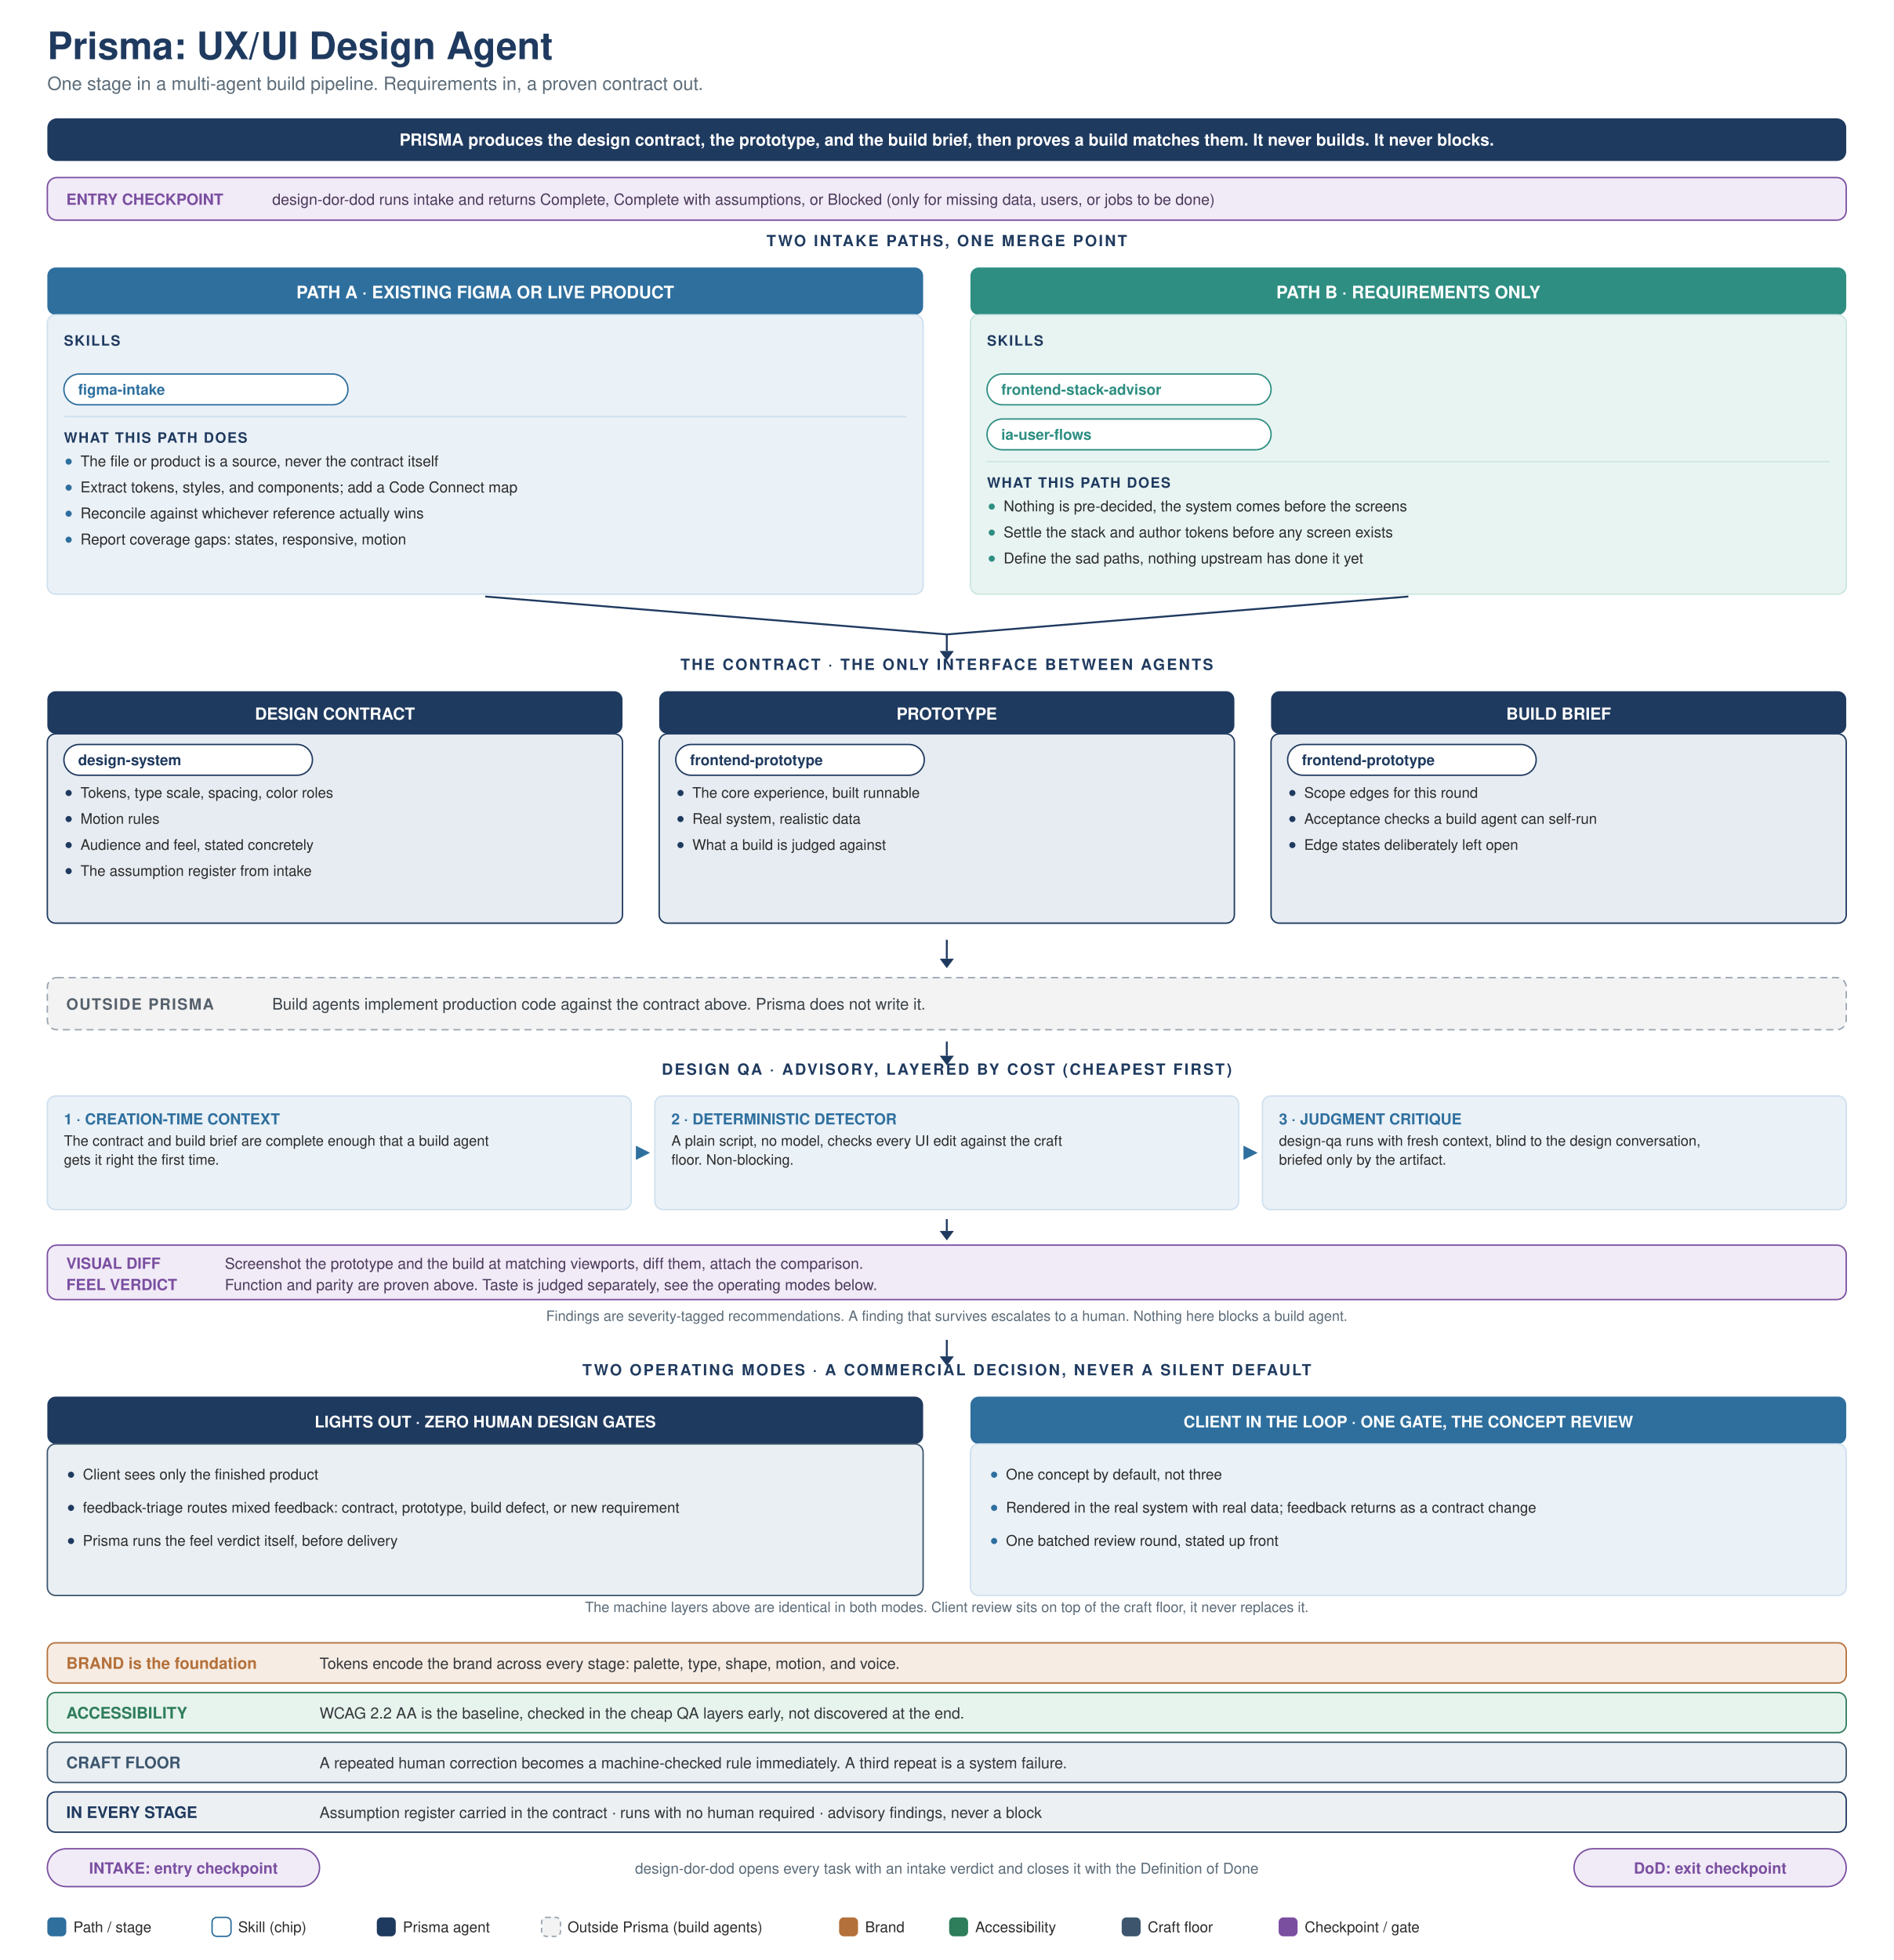
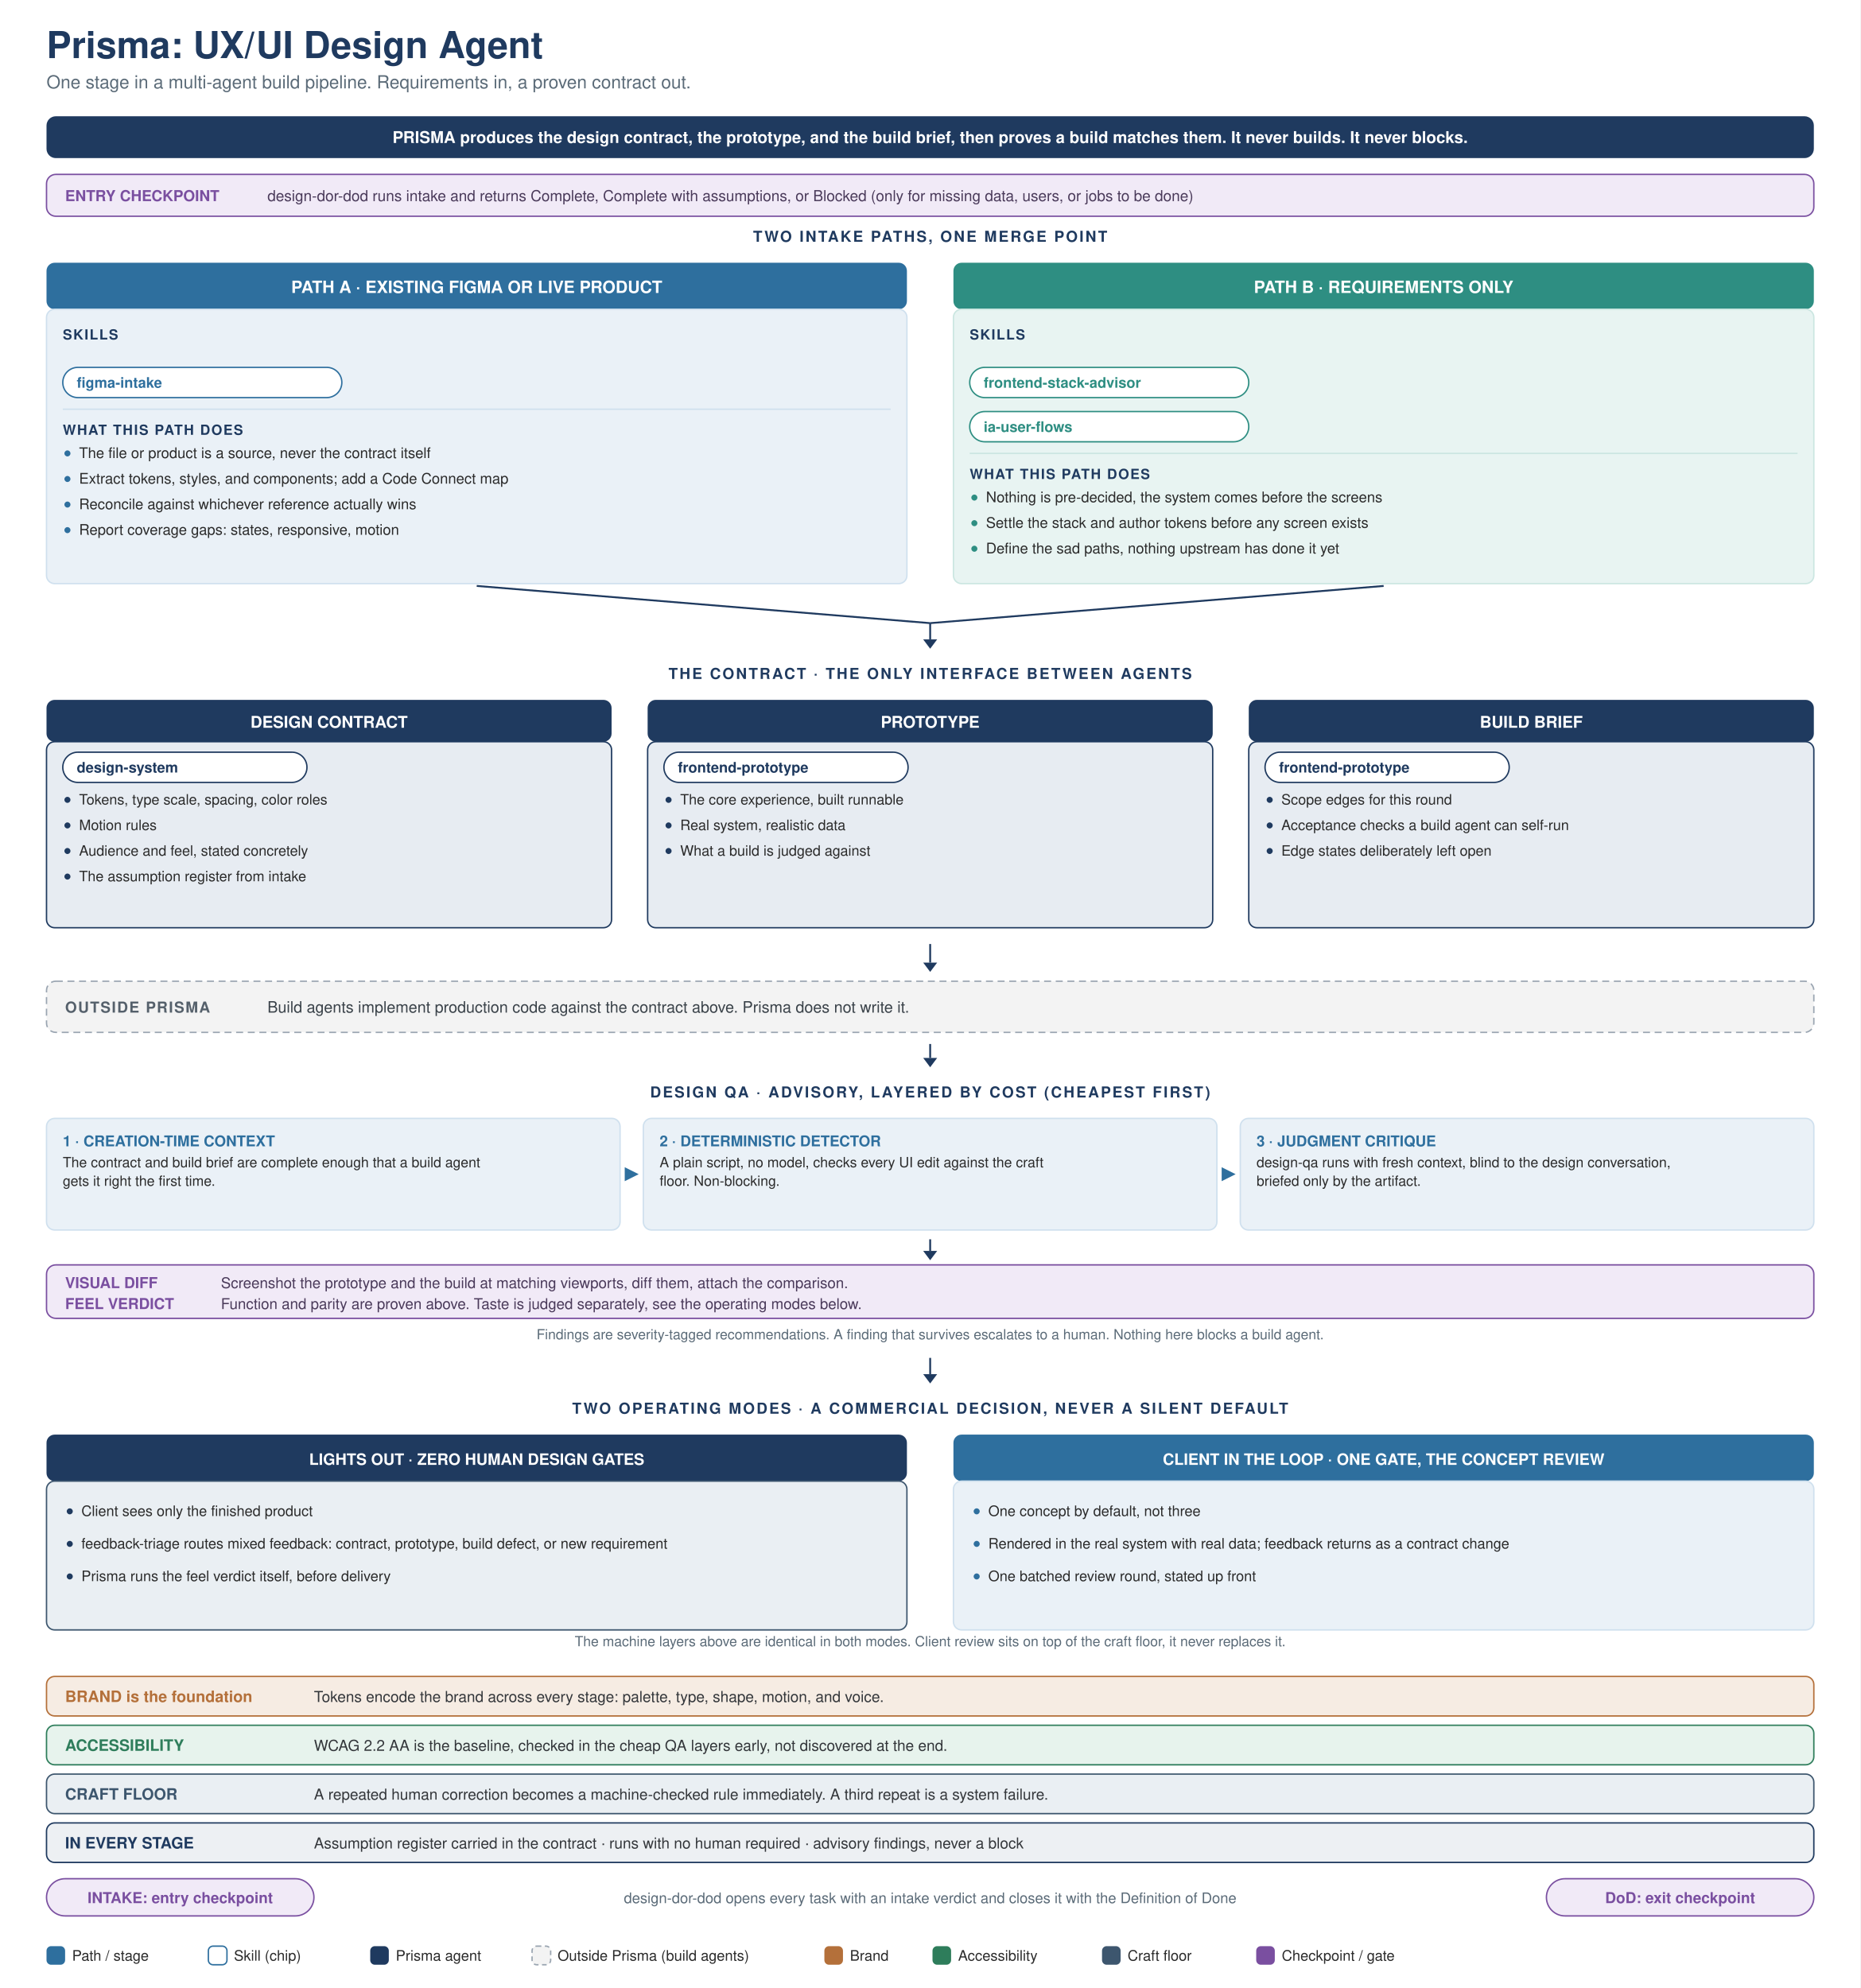
- <svg xmlns="http://www.w3.org/2000/svg" width="1600" height="1656" viewBox="0 0 1600 1656" font-family="Helvetica, Arial, sans-serif">
-   <rect width="1600" height="1656" fill="#ffffff" />
+ <svg xmlns="http://www.w3.org/2000/svg" width="1600" height="1710" viewBox="0 0 1600 1710" font-family="Helvetica, Arial, sans-serif">
+   <rect width="1600" height="1710" fill="#ffffff" />
  <text x="40.0" y="50.0" font-size="32" fill="#1F3A5F" font-weight="700">Prisma: UX/UI Design Agent</text>
  <text x="40.0" y="76.0" font-size="15.5" fill="#5b6b78" font-weight="400">One stage in a multi-agent build pipeline. Requirements in, a proven contract out.</text>
  <rect x="40.0" y="100.0" width="1520.0" height="36.0" rx="8" fill="#1F3A5F" />
  <text x="800.0" y="123.0" font-size="14" fill="#ffffff" font-weight="600" text-anchor="middle">PRISMA produces the design contract, the prototype, and the build brief, then proves a build matches them. It never builds. It never blocks.</text>
  <rect x="40.0" y="150.0" width="1520.0" height="36.0" rx="8" fill="#F1EAF7" stroke="#7A4FA0" stroke-width="1.2" />
  <text x="56.0" y="173.0" font-size="13" fill="#7A4FA0" font-weight="700">ENTRY CHECKPOINT</text>
  <text x="230.0" y="173.0" font-size="13" fill="#4a3a5a" font-weight="400">design-dor-dod runs intake and returns Complete, Complete with assumptions, or Blocked (only for missing data, users, or jobs to be done)</text>
  <text x="800.0" y="208.0" font-size="13" fill="#1F3A5F" font-weight="700" text-anchor="middle" letter-spacing="1.5">TWO INTAKE PATHS, ONE MERGE POINT</text>
  <rect x="40.0" y="226.0" width="740.0" height="40.0" rx="7" fill="#2E6F9E" />
  <text x="410.0" y="252.0" font-size="14.5" fill="#ffffff" font-weight="700" text-anchor="middle">PATH A · EXISTING FIGMA OR LIVE PRODUCT</text>
  <rect x="40.0" y="266.0" width="740.0" height="236.0" rx="7" fill="#EAF1F7" stroke="#CFE0EE" stroke-width="1.2" />
  <text x="54.0" y="292.0" font-size="12" fill="#1F3A5F" font-weight="700" letter-spacing="1">SKILLS</text>
  <rect x="54.0" y="316.0" width="240.0" height="26.0" rx="13" fill="#ffffff" stroke="#2E6F9E" stroke-width="1.2" />
  <text x="66.0" y="333.5" font-size="12.5" fill="#2E6F9E" font-weight="600">figma-intake</text>
  <line x1="54.0" y1="352.0" x2="766.0" y2="352.0" stroke="#CFE0EE" stroke-width="1.2" />
  <text x="54.0" y="374.0" font-size="12" fill="#1F3A5F" font-weight="700" letter-spacing="1">WHAT THIS PATH DOES</text>
  <circle cx="58.0" cy="390.0" r="2.6" fill="#2E6F9E" />
  <text x="68.0" y="394.0" font-size="12.6" fill="#2b2b2b" font-weight="400">The file or product is a source, never the contract itself</text>
  <circle cx="58.0" cy="412.0" r="2.6" fill="#2E6F9E" />
  <text x="68.0" y="416.0" font-size="12.6" fill="#2b2b2b" font-weight="400">Extract tokens, styles, and components; add a Code Connect map</text>
  <circle cx="58.0" cy="434.0" r="2.6" fill="#2E6F9E" />
  <text x="68.0" y="438.0" font-size="12.6" fill="#2b2b2b" font-weight="400">Reconcile against whichever reference actually wins</text>
  <circle cx="58.0" cy="456.0" r="2.6" fill="#2E6F9E" />
  <text x="68.0" y="460.0" font-size="12.6" fill="#2b2b2b" font-weight="400">Report coverage gaps: states, responsive, motion</text>
  <rect x="820.0" y="226.0" width="740.0" height="40.0" rx="7" fill="#2E8E82" />
  <text x="1190.0" y="252.0" font-size="14.5" fill="#ffffff" font-weight="700" text-anchor="middle">PATH B · REQUIREMENTS ONLY</text>
  <rect x="820.0" y="266.0" width="740.0" height="236.0" rx="7" fill="#E8F4F2" stroke="#CBE6E1" stroke-width="1.2" />
  <text x="834.0" y="292.0" font-size="12" fill="#1F3A5F" font-weight="700" letter-spacing="1">SKILLS</text>
  <rect x="834.0" y="316.0" width="240.0" height="26.0" rx="13" fill="#ffffff" stroke="#2E8E82" stroke-width="1.2" />
  <text x="846.0" y="333.5" font-size="12.5" fill="#2E8E82" font-weight="600">frontend-stack-advisor</text>
  <rect x="834.0" y="354.0" width="240.0" height="26.0" rx="13" fill="#ffffff" stroke="#2E8E82" stroke-width="1.2" />
  <text x="846.0" y="371.5" font-size="12.5" fill="#2E8E82" font-weight="600">ia-user-flows</text>
  <line x1="834.0" y1="390.0" x2="1546.0" y2="390.0" stroke="#CBE6E1" stroke-width="1.2" />
  <text x="834.0" y="412.0" font-size="12" fill="#1F3A5F" font-weight="700" letter-spacing="1">WHAT THIS PATH DOES</text>
  <circle cx="838.0" cy="428.0" r="2.6" fill="#2E8E82" />
  <text x="848.0" y="432.0" font-size="12.6" fill="#2b2b2b" font-weight="400">Nothing is pre-decided, the system comes before the screens</text>
  <circle cx="838.0" cy="450.0" r="2.6" fill="#2E8E82" />
  <text x="848.0" y="454.0" font-size="12.6" fill="#2b2b2b" font-weight="400">Settle the stack and author tokens before any screen exists</text>
  <circle cx="838.0" cy="472.0" r="2.6" fill="#2E8E82" />
  <text x="848.0" y="476.0" font-size="12.6" fill="#2b2b2b" font-weight="400">Define the sad paths, nothing upstream has done it yet</text>
  <line x1="410.0" y1="504.0" x2="800.0" y2="536.0" stroke="#1F3A5F" stroke-width="1.6" />
  <line x1="1190.0" y1="504.0" x2="800.0" y2="536.0" stroke="#1F3A5F" stroke-width="1.6" />
  <line x1="800.0" y1="536.0" x2="800.0" y2="550.0" stroke="#1F3A5F" stroke-width="1.6" />
  <polygon points="794.0,550.0 806.0,550.0 800.0,558.0" fill="#1F3A5F" />
-   <text x="800.0" y="566.0" font-size="13" fill="#1F3A5F" font-weight="700" text-anchor="middle" letter-spacing="1.5">THE CONTRACT · THE ONLY INTERFACE BETWEEN AGENTS</text>
-   <rect x="40.0" y="584.0" width="486.0" height="36.0" rx="7" fill="#1F3A5F" />
-   <text x="283.0" y="608.0" font-size="14" fill="#ffffff" font-weight="700" text-anchor="middle">DESIGN CONTRACT</text>
-   <rect x="40.0" y="620.0" width="486.0" height="160.0" rx="7" fill="#E7ECF2" stroke="#1F3A5F" stroke-width="1.2" />
-   <rect x="54.0" y="629.0" width="210.0" height="26.0" rx="13" fill="#ffffff" stroke="#1F3A5F" stroke-width="1.2" />
-   <text x="66.0" y="646.5" font-size="12.5" fill="#1F3A5F" font-weight="600">design-system</text>
-   <circle cx="58.0" cy="670.0" r="2.6" fill="#1F3A5F" />
-   <text x="68.0" y="674.0" font-size="12.3" fill="#2b2b2b" font-weight="400">Tokens, type scale, spacing, color roles</text>
-   <circle cx="58.0" cy="692.0" r="2.6" fill="#1F3A5F" />
-   <text x="68.0" y="696.0" font-size="12.3" fill="#2b2b2b" font-weight="400">Motion rules</text>
-   <circle cx="58.0" cy="714.0" r="2.6" fill="#1F3A5F" />
-   <text x="68.0" y="718.0" font-size="12.3" fill="#2b2b2b" font-weight="400">Audience and feel, stated concretely</text>
-   <circle cx="58.0" cy="736.0" r="2.6" fill="#1F3A5F" />
-   <text x="68.0" y="740.0" font-size="12.3" fill="#2b2b2b" font-weight="400">The assumption register from intake</text>
-   <rect x="557.0" y="584.0" width="486.0" height="36.0" rx="7" fill="#1F3A5F" />
-   <text x="800.0" y="608.0" font-size="14" fill="#ffffff" font-weight="700" text-anchor="middle">PROTOTYPE</text>
-   <rect x="557.0" y="620.0" width="486.0" height="160.0" rx="7" fill="#E7ECF2" stroke="#1F3A5F" stroke-width="1.2" />
-   <rect x="571.0" y="629.0" width="210.0" height="26.0" rx="13" fill="#ffffff" stroke="#1F3A5F" stroke-width="1.2" />
-   <text x="583.0" y="646.5" font-size="12.5" fill="#1F3A5F" font-weight="600">frontend-prototype</text>
-   <circle cx="575.0" cy="670.0" r="2.6" fill="#1F3A5F" />
-   <text x="585.0" y="674.0" font-size="12.3" fill="#2b2b2b" font-weight="400">The core experience, built runnable</text>
-   <circle cx="575.0" cy="692.0" r="2.6" fill="#1F3A5F" />
-   <text x="585.0" y="696.0" font-size="12.3" fill="#2b2b2b" font-weight="400">Real system, realistic data</text>
-   <circle cx="575.0" cy="714.0" r="2.6" fill="#1F3A5F" />
-   <text x="585.0" y="718.0" font-size="12.3" fill="#2b2b2b" font-weight="400">What a build is judged against</text>
-   <rect x="1074.0" y="584.0" width="486.0" height="36.0" rx="7" fill="#1F3A5F" />
-   <text x="1317.0" y="608.0" font-size="14" fill="#ffffff" font-weight="700" text-anchor="middle">BUILD BRIEF</text>
-   <rect x="1074.0" y="620.0" width="486.0" height="160.0" rx="7" fill="#E7ECF2" stroke="#1F3A5F" stroke-width="1.2" />
-   <rect x="1088.0" y="629.0" width="210.0" height="26.0" rx="13" fill="#ffffff" stroke="#1F3A5F" stroke-width="1.2" />
-   <text x="1100.0" y="646.5" font-size="12.5" fill="#1F3A5F" font-weight="600">frontend-prototype</text>
-   <circle cx="1092.0" cy="670.0" r="2.6" fill="#1F3A5F" />
-   <text x="1102.0" y="674.0" font-size="12.3" fill="#2b2b2b" font-weight="400">Scope edges for this round</text>
-   <circle cx="1092.0" cy="692.0" r="2.6" fill="#1F3A5F" />
-   <text x="1102.0" y="696.0" font-size="12.3" fill="#2b2b2b" font-weight="400">Acceptance checks a build agent can self-run</text>
-   <circle cx="1092.0" cy="714.0" r="2.6" fill="#1F3A5F" />
-   <text x="1102.0" y="718.0" font-size="12.3" fill="#2b2b2b" font-weight="400">Edge states deliberately left open</text>
-   <line x1="800.0" y1="794.0" x2="800.0" y2="810.0" stroke="#1F3A5F" stroke-width="1.6" />
-   <polygon points="794.0,810.0 806.0,810.0 800.0,818.0" fill="#1F3A5F" />
-   <rect x="40.0" y="826.0" width="1520.0" height="44.0" rx="8" fill="#F3F3F3" stroke="#9AA5B1" stroke-width="1.2" stroke-dasharray="6,4" />
-   <text x="56.0" y="853.0" font-size="13" fill="#55606B" font-weight="700" letter-spacing="1">OUTSIDE PRISMA</text>
-   <text x="230.0" y="853.0" font-size="13.5" fill="#3a4249" font-weight="400">Build agents implement production code against the contract above. Prisma does not write it.</text>
-   <line x1="800.0" y1="880.0" x2="800.0" y2="892.0" stroke="#1F3A5F" stroke-width="1.6" />
-   <polygon points="794.0,892.0 806.0,892.0 800.0,900.0" fill="#1F3A5F" />
-   <text x="800.0" y="908.0" font-size="13" fill="#1F3A5F" font-weight="700" text-anchor="middle" letter-spacing="1.5">DESIGN QA · ADVISORY, LAYERED BY COST (CHEAPEST FIRST)</text>
-   <rect x="40.0" y="926.0" width="493.3" height="96.0" rx="7" fill="#EAF1F7" stroke="#CFE0EE" stroke-width="1.2" />
-   <text x="54.0" y="950.0" font-size="12.8" fill="#2E6F9E" font-weight="700">1 · CREATION-TIME CONTEXT</text>
-   <text x="54.0" y="968.0" font-size="12.1" fill="#2b2b2b" font-weight="400">The contract and build brief are complete enough that a build agent</text>
-   <text x="54.0" y="984.0" font-size="12.1" fill="#2b2b2b" font-weight="400">gets it right the first time.</text>
-   <polygon points="537.3,968.0 537.3,980.0 549.3,974.0" fill="#2E6F9E" />
-   <rect x="553.3" y="926.0" width="493.3" height="96.0" rx="7" fill="#EAF1F7" stroke="#CFE0EE" stroke-width="1.2" />
-   <text x="567.3" y="950.0" font-size="12.8" fill="#2E6F9E" font-weight="700">2 · DETERMINISTIC DETECTOR</text>
-   <text x="567.3" y="968.0" font-size="12.1" fill="#2b2b2b" font-weight="400">A plain script, no model, checks every UI edit against the craft</text>
-   <text x="567.3" y="984.0" font-size="12.1" fill="#2b2b2b" font-weight="400">floor. Non-blocking.</text>
-   <polygon points="1050.7,968.0 1050.7,980.0 1062.7,974.0" fill="#2E6F9E" />
-   <rect x="1066.7" y="926.0" width="493.3" height="96.0" rx="7" fill="#EAF1F7" stroke="#CFE0EE" stroke-width="1.2" />
-   <text x="1080.7" y="950.0" font-size="12.8" fill="#2E6F9E" font-weight="700">3 · JUDGMENT CRITIQUE</text>
-   <text x="1080.7" y="968.0" font-size="12.1" fill="#2b2b2b" font-weight="400">design-qa runs with fresh context, blind to the design conversation,</text>
-   <text x="1080.7" y="984.0" font-size="12.1" fill="#2b2b2b" font-weight="400">briefed only by the artifact.</text>
-   <line x1="800.0" y1="1030.0" x2="800.0" y2="1040.0" stroke="#1F3A5F" stroke-width="1.6" />
-   <polygon points="794.0,1040.0 806.0,1040.0 800.0,1048.0" fill="#1F3A5F" />
-   <rect x="40.0" y="1052.0" width="1520.0" height="46.0" rx="8" fill="#F1EAF7" stroke="#7A4FA0" stroke-width="1.2" />
-   <text x="56.0" y="1072.0" font-size="13" fill="#7A4FA0" font-weight="700">VISUAL DIFF</text>
-   <text x="190.0" y="1072.0" font-size="12.8" fill="#4a3a5a" font-weight="400">Screenshot the prototype and the build at matching viewports, diff them, attach the comparison.</text>
-   <text x="56.0" y="1090.0" font-size="13" fill="#7A4FA0" font-weight="700">FEEL VERDICT</text>
-   <text x="190.0" y="1090.0" font-size="12.8" fill="#4a3a5a" font-weight="400">Function and parity are proven above. Taste is judged separately, see the operating modes below.</text>
-   <text x="800.0" y="1116.0" font-size="12" fill="#5b6b78" font-weight="400" text-anchor="middle">Findings are severity-tagged recommendations. A finding that survives escalates to a human. Nothing here blocks a build agent.</text>
-   <line x1="800.0" y1="1132.0" x2="800.0" y2="1146.0" stroke="#1F3A5F" stroke-width="1.6" />
-   <polygon points="794.0,1146.0 806.0,1146.0 800.0,1154.0" fill="#1F3A5F" />
-   <text x="800.0" y="1162.0" font-size="13" fill="#1F3A5F" font-weight="700" text-anchor="middle" letter-spacing="1.5">TWO OPERATING MODES · A COMMERCIAL DECISION, NEVER A SILENT DEFAULT</text>
-   <rect x="40.0" y="1180.0" width="740.0" height="40.0" rx="7" fill="#1F3A5F" />
-   <text x="410.0" y="1206.0" font-size="13.5" fill="#ffffff" font-weight="700" text-anchor="middle">LIGHTS OUT · ZERO HUMAN DESIGN GATES</text>
-   <rect x="40.0" y="1220.0" width="740.0" height="128.0" rx="7" fill="#EAEFF3" stroke="#3D566E" stroke-width="1.2" />
-   <circle cx="60.0" cy="1246.0" r="2.6" fill="#1F3A5F" />
-   <text x="70.0" y="1250.0" font-size="12.4" fill="#2b2b2b" font-weight="400">Client sees only the finished product</text>
-   <circle cx="60.0" cy="1274.0" r="2.6" fill="#1F3A5F" />
-   <text x="70.0" y="1278.0" font-size="12.4" fill="#2b2b2b" font-weight="400">feedback-triage routes mixed feedback: contract, prototype, build defect, or new requirement</text>
-   <circle cx="60.0" cy="1302.0" r="2.6" fill="#1F3A5F" />
-   <text x="70.0" y="1306.0" font-size="12.4" fill="#2b2b2b" font-weight="400">Prisma runs the feel verdict itself, before delivery</text>
-   <rect x="820.0" y="1180.0" width="740.0" height="40.0" rx="7" fill="#2E6F9E" />
-   <text x="1190.0" y="1206.0" font-size="13.5" fill="#ffffff" font-weight="700" text-anchor="middle">CLIENT IN THE LOOP · ONE GATE, THE CONCEPT REVIEW</text>
-   <rect x="820.0" y="1220.0" width="740.0" height="128.0" rx="7" fill="#EAF1F7" stroke="#CFE0EE" stroke-width="1.2" />
-   <circle cx="840.0" cy="1246.0" r="2.6" fill="#2E6F9E" />
-   <text x="850.0" y="1250.0" font-size="12.4" fill="#2b2b2b" font-weight="400">One concept by default, not three</text>
-   <circle cx="840.0" cy="1274.0" r="2.6" fill="#2E6F9E" />
-   <text x="850.0" y="1278.0" font-size="12.4" fill="#2b2b2b" font-weight="400">Rendered in the real system with real data; feedback returns as a contract change</text>
-   <circle cx="840.0" cy="1302.0" r="2.6" fill="#2E6F9E" />
-   <text x="850.0" y="1306.0" font-size="12.4" fill="#2b2b2b" font-weight="400">One batched review round, stated up front</text>
-   <text x="800.0" y="1362.0" font-size="12" fill="#5b6b78" font-weight="400" text-anchor="middle">The machine layers above are identical in both modes. Client review sits on top of the craft floor, it never replaces it.</text>
-   <rect x="40.0" y="1388.0" width="1520.0" height="34.0" rx="7" fill="#F6ECE3" stroke="#B4703A" stroke-width="1.2" />
-   <text x="56.0" y="1410.0" font-size="13.5" fill="#B4703A" font-weight="700">BRAND is the foundation</text>
-   <text x="270.0" y="1410.0" font-size="13" fill="#33363a" font-weight="400">Tokens encode the brand across every stage: palette, type, shape, motion, and voice.</text>
-   <rect x="40.0" y="1430.0" width="1520.0" height="34.0" rx="7" fill="#E7F3ED" stroke="#2E7D5B" stroke-width="1.2" />
-   <text x="56.0" y="1452.0" font-size="13.5" fill="#2E7D5B" font-weight="700">ACCESSIBILITY</text>
-   <text x="270.0" y="1452.0" font-size="13" fill="#33363a" font-weight="400">WCAG 2.2 AA is the baseline, checked in the cheap QA layers early, not discovered at the end.</text>
-   <rect x="40.0" y="1472.0" width="1520.0" height="34.0" rx="7" fill="#EAEFF3" stroke="#3D566E" stroke-width="1.2" />
-   <text x="56.0" y="1494.0" font-size="13.5" fill="#3D566E" font-weight="700">CRAFT FLOOR</text>
-   <text x="270.0" y="1494.0" font-size="13" fill="#33363a" font-weight="400">A repeated human correction becomes a machine-checked rule immediately. A third repeat is a system failure.</text>
-   <rect x="40.0" y="1514.0" width="1520.0" height="34.0" rx="7" fill="#EDF0F3" stroke="#1F3A5F" stroke-width="1.2" />
-   <text x="56.0" y="1536.0" font-size="13.5" fill="#1F3A5F" font-weight="700">IN EVERY STAGE</text>
-   <text x="270.0" y="1536.0" font-size="13" fill="#33363a" font-weight="400">Assumption register carried in the contract · runs with no human required · advisory findings, never a block</text>
-   <rect x="40.0" y="1562.0" width="230.0" height="32.0" rx="16" fill="#F1EAF7" stroke="#7A4FA0" stroke-width="1.2" />
-   <text x="155.0" y="1583.0" font-size="13" fill="#7A4FA0" font-weight="700" text-anchor="middle">INTAKE: entry checkpoint</text>
-   <rect x="1330.0" y="1562.0" width="230.0" height="32.0" rx="16" fill="#F1EAF7" stroke="#7A4FA0" stroke-width="1.2" />
-   <text x="1445.0" y="1583.0" font-size="13" fill="#7A4FA0" font-weight="700" text-anchor="middle">DoD: exit checkpoint</text>
-   <text x="800.0" y="1583.0" font-size="12.6" fill="#5b6b78" font-weight="400" text-anchor="middle">design-dor-dod opens every task with an intake verdict and closes it with the Definition of Done</text>
-   <rect x="40.0" y="1620.0" width="16.0" height="16.0" rx="4" fill="#2E6F9E" />
-   <text x="62.0" y="1632.5" font-size="12.5" fill="#2b2b2b" font-weight="400">Path / stage</text>
-   <rect x="179.2" y="1620.0" width="16.0" height="16.0" rx="4" fill="#ffffff" stroke="#2E6F9E" stroke-width="1.2" />
-   <text x="201.2" y="1632.5" font-size="12.5" fill="#2b2b2b" font-weight="400">Skill (chip)</text>
-   <rect x="318.4" y="1620.0" width="16.0" height="16.0" rx="4" fill="#1F3A5F" />
-   <text x="340.4" y="1632.5" font-size="12.5" fill="#2b2b2b" font-weight="400">Prisma agent</text>
-   <rect x="457.6" y="1620.0" width="16.0" height="16.0" rx="4" fill="#F3F3F3" stroke="#9AA5B1" stroke-width="1.2" stroke-dasharray="4,3" />
-   <text x="479.6" y="1632.5" font-size="12.5" fill="#2b2b2b" font-weight="400">Outside Prisma (build agents)</text>
-   <rect x="709.0" y="1620.0" width="16.0" height="16.0" rx="4" fill="#B4703A" />
-   <text x="731.0" y="1632.5" font-size="12.5" fill="#2b2b2b" font-weight="400">Brand</text>
-   <rect x="802.0" y="1620.0" width="16.0" height="16.0" rx="4" fill="#2E7D5B" />
-   <text x="824.0" y="1632.5" font-size="12.5" fill="#2b2b2b" font-weight="400">Accessibility</text>
-   <rect x="947.8" y="1620.0" width="16.0" height="16.0" rx="4" fill="#3D566E" />
-   <text x="969.8" y="1632.5" font-size="12.5" fill="#2b2b2b" font-weight="400">Craft floor</text>
-   <rect x="1080.4" y="1620.0" width="16.0" height="16.0" rx="4" fill="#7A4FA0" />
-   <text x="1102.4" y="1632.5" font-size="12.5" fill="#2b2b2b" font-weight="400">Checkpoint / gate</text>
+   <text x="800.0" y="584.0" font-size="13" fill="#1F3A5F" font-weight="700" text-anchor="middle" letter-spacing="1.5">THE CONTRACT · THE ONLY INTERFACE BETWEEN AGENTS</text>
+   <rect x="40.0" y="602.0" width="486.0" height="36.0" rx="7" fill="#1F3A5F" />
+   <text x="283.0" y="626.0" font-size="14" fill="#ffffff" font-weight="700" text-anchor="middle">DESIGN CONTRACT</text>
+   <rect x="40.0" y="638.0" width="486.0" height="160.0" rx="7" fill="#E7ECF2" stroke="#1F3A5F" stroke-width="1.2" />
+   <rect x="54.0" y="647.0" width="210.0" height="26.0" rx="13" fill="#ffffff" stroke="#1F3A5F" stroke-width="1.2" />
+   <text x="66.0" y="664.5" font-size="12.5" fill="#1F3A5F" font-weight="600">design-system</text>
+   <circle cx="58.0" cy="688.0" r="2.6" fill="#1F3A5F" />
+   <text x="68.0" y="692.0" font-size="12.3" fill="#2b2b2b" font-weight="400">Tokens, type scale, spacing, color roles</text>
+   <circle cx="58.0" cy="710.0" r="2.6" fill="#1F3A5F" />
+   <text x="68.0" y="714.0" font-size="12.3" fill="#2b2b2b" font-weight="400">Motion rules</text>
+   <circle cx="58.0" cy="732.0" r="2.6" fill="#1F3A5F" />
+   <text x="68.0" y="736.0" font-size="12.3" fill="#2b2b2b" font-weight="400">Audience and feel, stated concretely</text>
+   <circle cx="58.0" cy="754.0" r="2.6" fill="#1F3A5F" />
+   <text x="68.0" y="758.0" font-size="12.3" fill="#2b2b2b" font-weight="400">The assumption register from intake</text>
+   <rect x="557.0" y="602.0" width="486.0" height="36.0" rx="7" fill="#1F3A5F" />
+   <text x="800.0" y="626.0" font-size="14" fill="#ffffff" font-weight="700" text-anchor="middle">PROTOTYPE</text>
+   <rect x="557.0" y="638.0" width="486.0" height="160.0" rx="7" fill="#E7ECF2" stroke="#1F3A5F" stroke-width="1.2" />
+   <rect x="571.0" y="647.0" width="210.0" height="26.0" rx="13" fill="#ffffff" stroke="#1F3A5F" stroke-width="1.2" />
+   <text x="583.0" y="664.5" font-size="12.5" fill="#1F3A5F" font-weight="600">frontend-prototype</text>
+   <circle cx="575.0" cy="688.0" r="2.6" fill="#1F3A5F" />
+   <text x="585.0" y="692.0" font-size="12.3" fill="#2b2b2b" font-weight="400">The core experience, built runnable</text>
+   <circle cx="575.0" cy="710.0" r="2.6" fill="#1F3A5F" />
+   <text x="585.0" y="714.0" font-size="12.3" fill="#2b2b2b" font-weight="400">Real system, realistic data</text>
+   <circle cx="575.0" cy="732.0" r="2.6" fill="#1F3A5F" />
+   <text x="585.0" y="736.0" font-size="12.3" fill="#2b2b2b" font-weight="400">What a build is judged against</text>
+   <rect x="1074.0" y="602.0" width="486.0" height="36.0" rx="7" fill="#1F3A5F" />
+   <text x="1317.0" y="626.0" font-size="14" fill="#ffffff" font-weight="700" text-anchor="middle">BUILD BRIEF</text>
+   <rect x="1074.0" y="638.0" width="486.0" height="160.0" rx="7" fill="#E7ECF2" stroke="#1F3A5F" stroke-width="1.2" />
+   <rect x="1088.0" y="647.0" width="210.0" height="26.0" rx="13" fill="#ffffff" stroke="#1F3A5F" stroke-width="1.2" />
+   <text x="1100.0" y="664.5" font-size="12.5" fill="#1F3A5F" font-weight="600">frontend-prototype</text>
+   <circle cx="1092.0" cy="688.0" r="2.6" fill="#1F3A5F" />
+   <text x="1102.0" y="692.0" font-size="12.3" fill="#2b2b2b" font-weight="400">Scope edges for this round</text>
+   <circle cx="1092.0" cy="710.0" r="2.6" fill="#1F3A5F" />
+   <text x="1102.0" y="714.0" font-size="12.3" fill="#2b2b2b" font-weight="400">Acceptance checks a build agent can self-run</text>
+   <circle cx="1092.0" cy="732.0" r="2.6" fill="#1F3A5F" />
+   <text x="1102.0" y="736.0" font-size="12.3" fill="#2b2b2b" font-weight="400">Edge states deliberately left open</text>
+   <line x1="800.0" y1="812.0" x2="800.0" y2="828.0" stroke="#1F3A5F" stroke-width="1.6" />
+   <polygon points="794.0,828.0 806.0,828.0 800.0,836.0" fill="#1F3A5F" />
+   <rect x="40.0" y="844.0" width="1520.0" height="44.0" rx="8" fill="#F3F3F3" stroke="#9AA5B1" stroke-width="1.2" stroke-dasharray="6,4" />
+   <text x="56.0" y="871.0" font-size="13" fill="#55606B" font-weight="700" letter-spacing="1">OUTSIDE PRISMA</text>
+   <text x="230.0" y="871.0" font-size="13.5" fill="#3a4249" font-weight="400">Build agents implement production code against the contract above. Prisma does not write it.</text>
+   <line x1="800.0" y1="898.0" x2="800.0" y2="910.0" stroke="#1F3A5F" stroke-width="1.6" />
+   <polygon points="794.0,910.0 806.0,910.0 800.0,918.0" fill="#1F3A5F" />
+   <text x="800.0" y="944.0" font-size="13" fill="#1F3A5F" font-weight="700" text-anchor="middle" letter-spacing="1.5">DESIGN QA · ADVISORY, LAYERED BY COST (CHEAPEST FIRST)</text>
+   <rect x="40.0" y="962.0" width="493.3" height="96.0" rx="7" fill="#EAF1F7" stroke="#CFE0EE" stroke-width="1.2" />
+   <text x="54.0" y="986.0" font-size="12.8" fill="#2E6F9E" font-weight="700">1 · CREATION-TIME CONTEXT</text>
+   <text x="54.0" y="1004.0" font-size="12.1" fill="#2b2b2b" font-weight="400">The contract and build brief are complete enough that a build agent</text>
+   <text x="54.0" y="1020.0" font-size="12.1" fill="#2b2b2b" font-weight="400">gets it right the first time.</text>
+   <polygon points="537.3,1004.0 537.3,1016.0 549.3,1010.0" fill="#2E6F9E" />
+   <rect x="553.3" y="962.0" width="493.3" height="96.0" rx="7" fill="#EAF1F7" stroke="#CFE0EE" stroke-width="1.2" />
+   <text x="567.3" y="986.0" font-size="12.8" fill="#2E6F9E" font-weight="700">2 · DETERMINISTIC DETECTOR</text>
+   <text x="567.3" y="1004.0" font-size="12.1" fill="#2b2b2b" font-weight="400">A plain script, no model, checks every UI edit against the craft</text>
+   <text x="567.3" y="1020.0" font-size="12.1" fill="#2b2b2b" font-weight="400">floor. Non-blocking.</text>
+   <polygon points="1050.7,1004.0 1050.7,1016.0 1062.7,1010.0" fill="#2E6F9E" />
+   <rect x="1066.7" y="962.0" width="493.3" height="96.0" rx="7" fill="#EAF1F7" stroke="#CFE0EE" stroke-width="1.2" />
+   <text x="1080.7" y="986.0" font-size="12.8" fill="#2E6F9E" font-weight="700">3 · JUDGMENT CRITIQUE</text>
+   <text x="1080.7" y="1004.0" font-size="12.1" fill="#2b2b2b" font-weight="400">design-qa runs with fresh context, blind to the design conversation,</text>
+   <text x="1080.7" y="1020.0" font-size="12.1" fill="#2b2b2b" font-weight="400">briefed only by the artifact.</text>
+   <line x1="800.0" y1="1066.0" x2="800.0" y2="1076.0" stroke="#1F3A5F" stroke-width="1.6" />
+   <polygon points="794.0,1076.0 806.0,1076.0 800.0,1084.0" fill="#1F3A5F" />
+   <rect x="40.0" y="1088.0" width="1520.0" height="46.0" rx="8" fill="#F1EAF7" stroke="#7A4FA0" stroke-width="1.2" />
+   <text x="56.0" y="1108.0" font-size="13" fill="#7A4FA0" font-weight="700">VISUAL DIFF</text>
+   <text x="190.0" y="1108.0" font-size="12.8" fill="#4a3a5a" font-weight="400">Screenshot the prototype and the build at matching viewports, diff them, attach the comparison.</text>
+   <text x="56.0" y="1126.0" font-size="13" fill="#7A4FA0" font-weight="700">FEEL VERDICT</text>
+   <text x="190.0" y="1126.0" font-size="12.8" fill="#4a3a5a" font-weight="400">Function and parity are proven above. Taste is judged separately, see the operating modes below.</text>
+   <text x="800.0" y="1152.0" font-size="12" fill="#5b6b78" font-weight="400" text-anchor="middle">Findings are severity-tagged recommendations. A finding that survives escalates to a human. Nothing here blocks a build agent.</text>
+   <line x1="800.0" y1="1168.0" x2="800.0" y2="1182.0" stroke="#1F3A5F" stroke-width="1.6" />
+   <polygon points="794.0,1182.0 806.0,1182.0 800.0,1190.0" fill="#1F3A5F" />
+   <text x="800.0" y="1216.0" font-size="13" fill="#1F3A5F" font-weight="700" text-anchor="middle" letter-spacing="1.5">TWO OPERATING MODES · A COMMERCIAL DECISION, NEVER A SILENT DEFAULT</text>
+   <rect x="40.0" y="1234.0" width="740.0" height="40.0" rx="7" fill="#1F3A5F" />
+   <text x="410.0" y="1260.0" font-size="13.5" fill="#ffffff" font-weight="700" text-anchor="middle">LIGHTS OUT · ZERO HUMAN DESIGN GATES</text>
+   <rect x="40.0" y="1274.0" width="740.0" height="128.0" rx="7" fill="#EAEFF3" stroke="#3D566E" stroke-width="1.2" />
+   <circle cx="60.0" cy="1300.0" r="2.6" fill="#1F3A5F" />
+   <text x="70.0" y="1304.0" font-size="12.4" fill="#2b2b2b" font-weight="400">Client sees only the finished product</text>
+   <circle cx="60.0" cy="1328.0" r="2.6" fill="#1F3A5F" />
+   <text x="70.0" y="1332.0" font-size="12.4" fill="#2b2b2b" font-weight="400">feedback-triage routes mixed feedback: contract, prototype, build defect, or new requirement</text>
+   <circle cx="60.0" cy="1356.0" r="2.6" fill="#1F3A5F" />
+   <text x="70.0" y="1360.0" font-size="12.4" fill="#2b2b2b" font-weight="400">Prisma runs the feel verdict itself, before delivery</text>
+   <rect x="820.0" y="1234.0" width="740.0" height="40.0" rx="7" fill="#2E6F9E" />
+   <text x="1190.0" y="1260.0" font-size="13.5" fill="#ffffff" font-weight="700" text-anchor="middle">CLIENT IN THE LOOP · ONE GATE, THE CONCEPT REVIEW</text>
+   <rect x="820.0" y="1274.0" width="740.0" height="128.0" rx="7" fill="#EAF1F7" stroke="#CFE0EE" stroke-width="1.2" />
+   <circle cx="840.0" cy="1300.0" r="2.6" fill="#2E6F9E" />
+   <text x="850.0" y="1304.0" font-size="12.4" fill="#2b2b2b" font-weight="400">One concept by default, not three</text>
+   <circle cx="840.0" cy="1328.0" r="2.6" fill="#2E6F9E" />
+   <text x="850.0" y="1332.0" font-size="12.4" fill="#2b2b2b" font-weight="400">Rendered in the real system with real data; feedback returns as a contract change</text>
+   <circle cx="840.0" cy="1356.0" r="2.6" fill="#2E6F9E" />
+   <text x="850.0" y="1360.0" font-size="12.4" fill="#2b2b2b" font-weight="400">One batched review round, stated up front</text>
+   <text x="800.0" y="1416.0" font-size="12" fill="#5b6b78" font-weight="400" text-anchor="middle">The machine layers above are identical in both modes. Client review sits on top of the craft floor, it never replaces it.</text>
+   <rect x="40.0" y="1442.0" width="1520.0" height="34.0" rx="7" fill="#F6ECE3" stroke="#B4703A" stroke-width="1.2" />
+   <text x="56.0" y="1464.0" font-size="13.5" fill="#B4703A" font-weight="700">BRAND is the foundation</text>
+   <text x="270.0" y="1464.0" font-size="13" fill="#33363a" font-weight="400">Tokens encode the brand across every stage: palette, type, shape, motion, and voice.</text>
+   <rect x="40.0" y="1484.0" width="1520.0" height="34.0" rx="7" fill="#E7F3ED" stroke="#2E7D5B" stroke-width="1.2" />
+   <text x="56.0" y="1506.0" font-size="13.5" fill="#2E7D5B" font-weight="700">ACCESSIBILITY</text>
+   <text x="270.0" y="1506.0" font-size="13" fill="#33363a" font-weight="400">WCAG 2.2 AA is the baseline, checked in the cheap QA layers early, not discovered at the end.</text>
+   <rect x="40.0" y="1526.0" width="1520.0" height="34.0" rx="7" fill="#EAEFF3" stroke="#3D566E" stroke-width="1.2" />
+   <text x="56.0" y="1548.0" font-size="13.5" fill="#3D566E" font-weight="700">CRAFT FLOOR</text>
+   <text x="270.0" y="1548.0" font-size="13" fill="#33363a" font-weight="400">A repeated human correction becomes a machine-checked rule immediately. A third repeat is a system failure.</text>
+   <rect x="40.0" y="1568.0" width="1520.0" height="34.0" rx="7" fill="#EDF0F3" stroke="#1F3A5F" stroke-width="1.2" />
+   <text x="56.0" y="1590.0" font-size="13.5" fill="#1F3A5F" font-weight="700">IN EVERY STAGE</text>
+   <text x="270.0" y="1590.0" font-size="13" fill="#33363a" font-weight="400">Assumption register carried in the contract · runs with no human required · advisory findings, never a block</text>
+   <rect x="40.0" y="1616.0" width="230.0" height="32.0" rx="16" fill="#F1EAF7" stroke="#7A4FA0" stroke-width="1.2" />
+   <text x="155.0" y="1637.0" font-size="13" fill="#7A4FA0" font-weight="700" text-anchor="middle">INTAKE: entry checkpoint</text>
+   <rect x="1330.0" y="1616.0" width="230.0" height="32.0" rx="16" fill="#F1EAF7" stroke="#7A4FA0" stroke-width="1.2" />
+   <text x="1445.0" y="1637.0" font-size="13" fill="#7A4FA0" font-weight="700" text-anchor="middle">DoD: exit checkpoint</text>
+   <text x="800.0" y="1637.0" font-size="12.6" fill="#5b6b78" font-weight="400" text-anchor="middle">design-dor-dod opens every task with an intake verdict and closes it with the Definition of Done</text>
+   <rect x="40.0" y="1674.0" width="16.0" height="16.0" rx="4" fill="#2E6F9E" />
+   <text x="62.0" y="1686.5" font-size="12.5" fill="#2b2b2b" font-weight="400">Path / stage</text>
+   <rect x="179.2" y="1674.0" width="16.0" height="16.0" rx="4" fill="#ffffff" stroke="#2E6F9E" stroke-width="1.2" />
+   <text x="201.2" y="1686.5" font-size="12.5" fill="#2b2b2b" font-weight="400">Skill (chip)</text>
+   <rect x="318.4" y="1674.0" width="16.0" height="16.0" rx="4" fill="#1F3A5F" />
+   <text x="340.4" y="1686.5" font-size="12.5" fill="#2b2b2b" font-weight="400">Prisma agent</text>
+   <rect x="457.6" y="1674.0" width="16.0" height="16.0" rx="4" fill="#F3F3F3" stroke="#9AA5B1" stroke-width="1.2" stroke-dasharray="4,3" />
+   <text x="479.6" y="1686.5" font-size="12.5" fill="#2b2b2b" font-weight="400">Outside Prisma (build agents)</text>
+   <rect x="709.0" y="1674.0" width="16.0" height="16.0" rx="4" fill="#B4703A" />
+   <text x="731.0" y="1686.5" font-size="12.5" fill="#2b2b2b" font-weight="400">Brand</text>
+   <rect x="802.0" y="1674.0" width="16.0" height="16.0" rx="4" fill="#2E7D5B" />
+   <text x="824.0" y="1686.5" font-size="12.5" fill="#2b2b2b" font-weight="400">Accessibility</text>
+   <rect x="947.8" y="1674.0" width="16.0" height="16.0" rx="4" fill="#3D566E" />
+   <text x="969.8" y="1686.5" font-size="12.5" fill="#2b2b2b" font-weight="400">Craft floor</text>
+   <rect x="1080.4" y="1674.0" width="16.0" height="16.0" rx="4" fill="#7A4FA0" />
+   <text x="1102.4" y="1686.5" font-size="12.5" fill="#2b2b2b" font-weight="400">Checkpoint / gate</text>
</svg>
